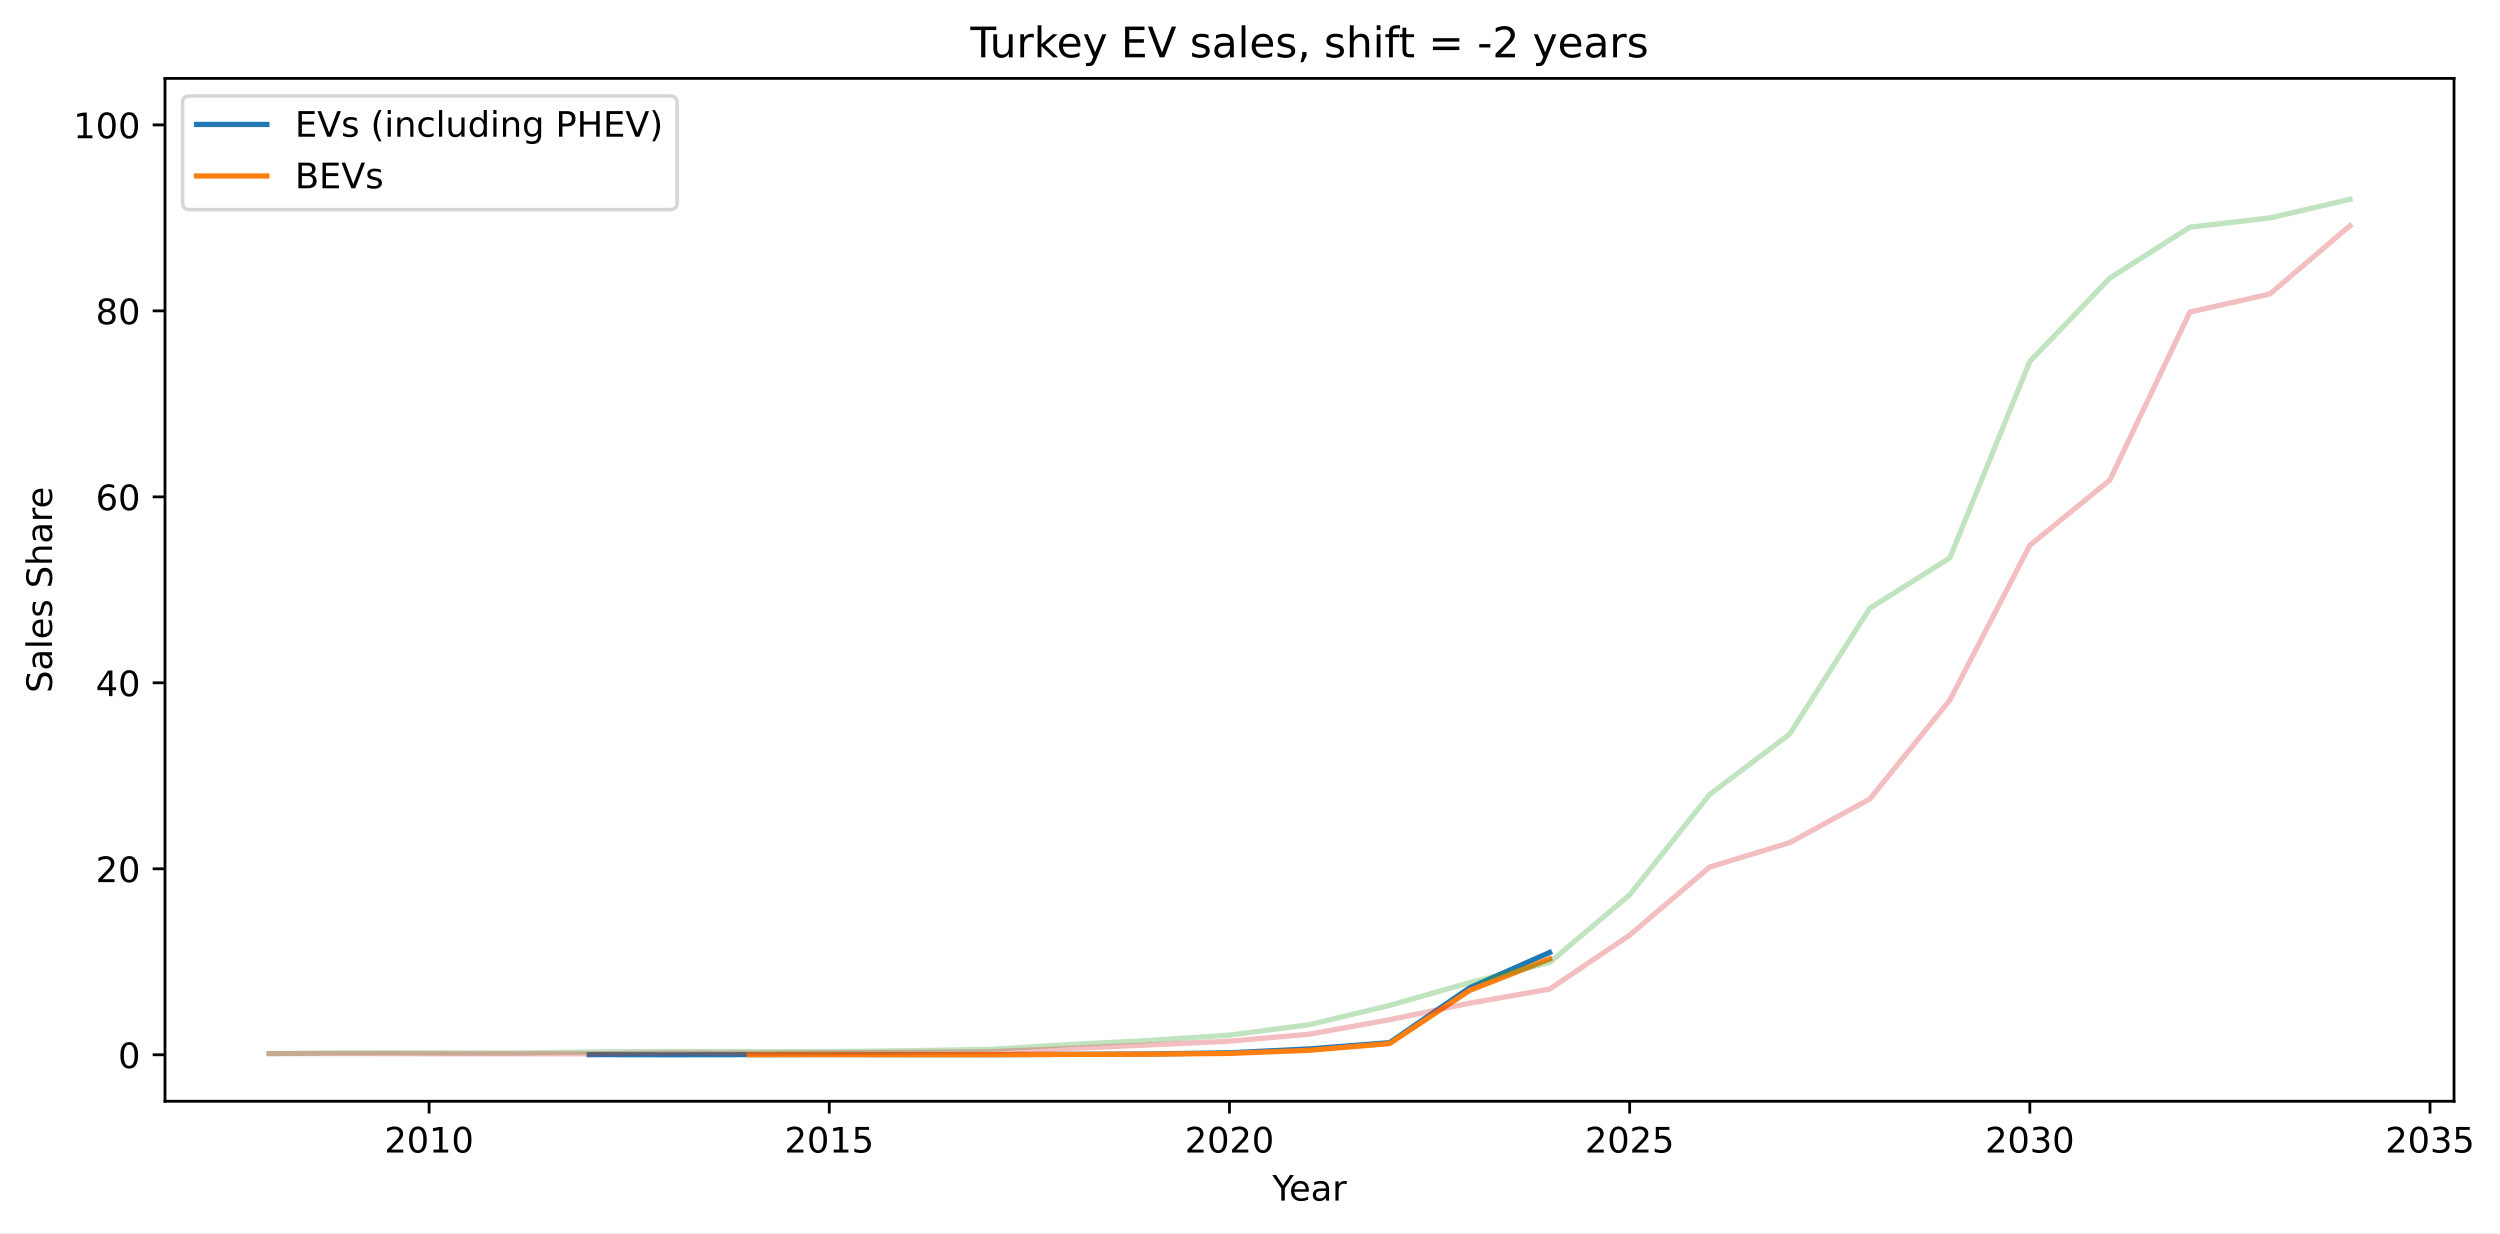
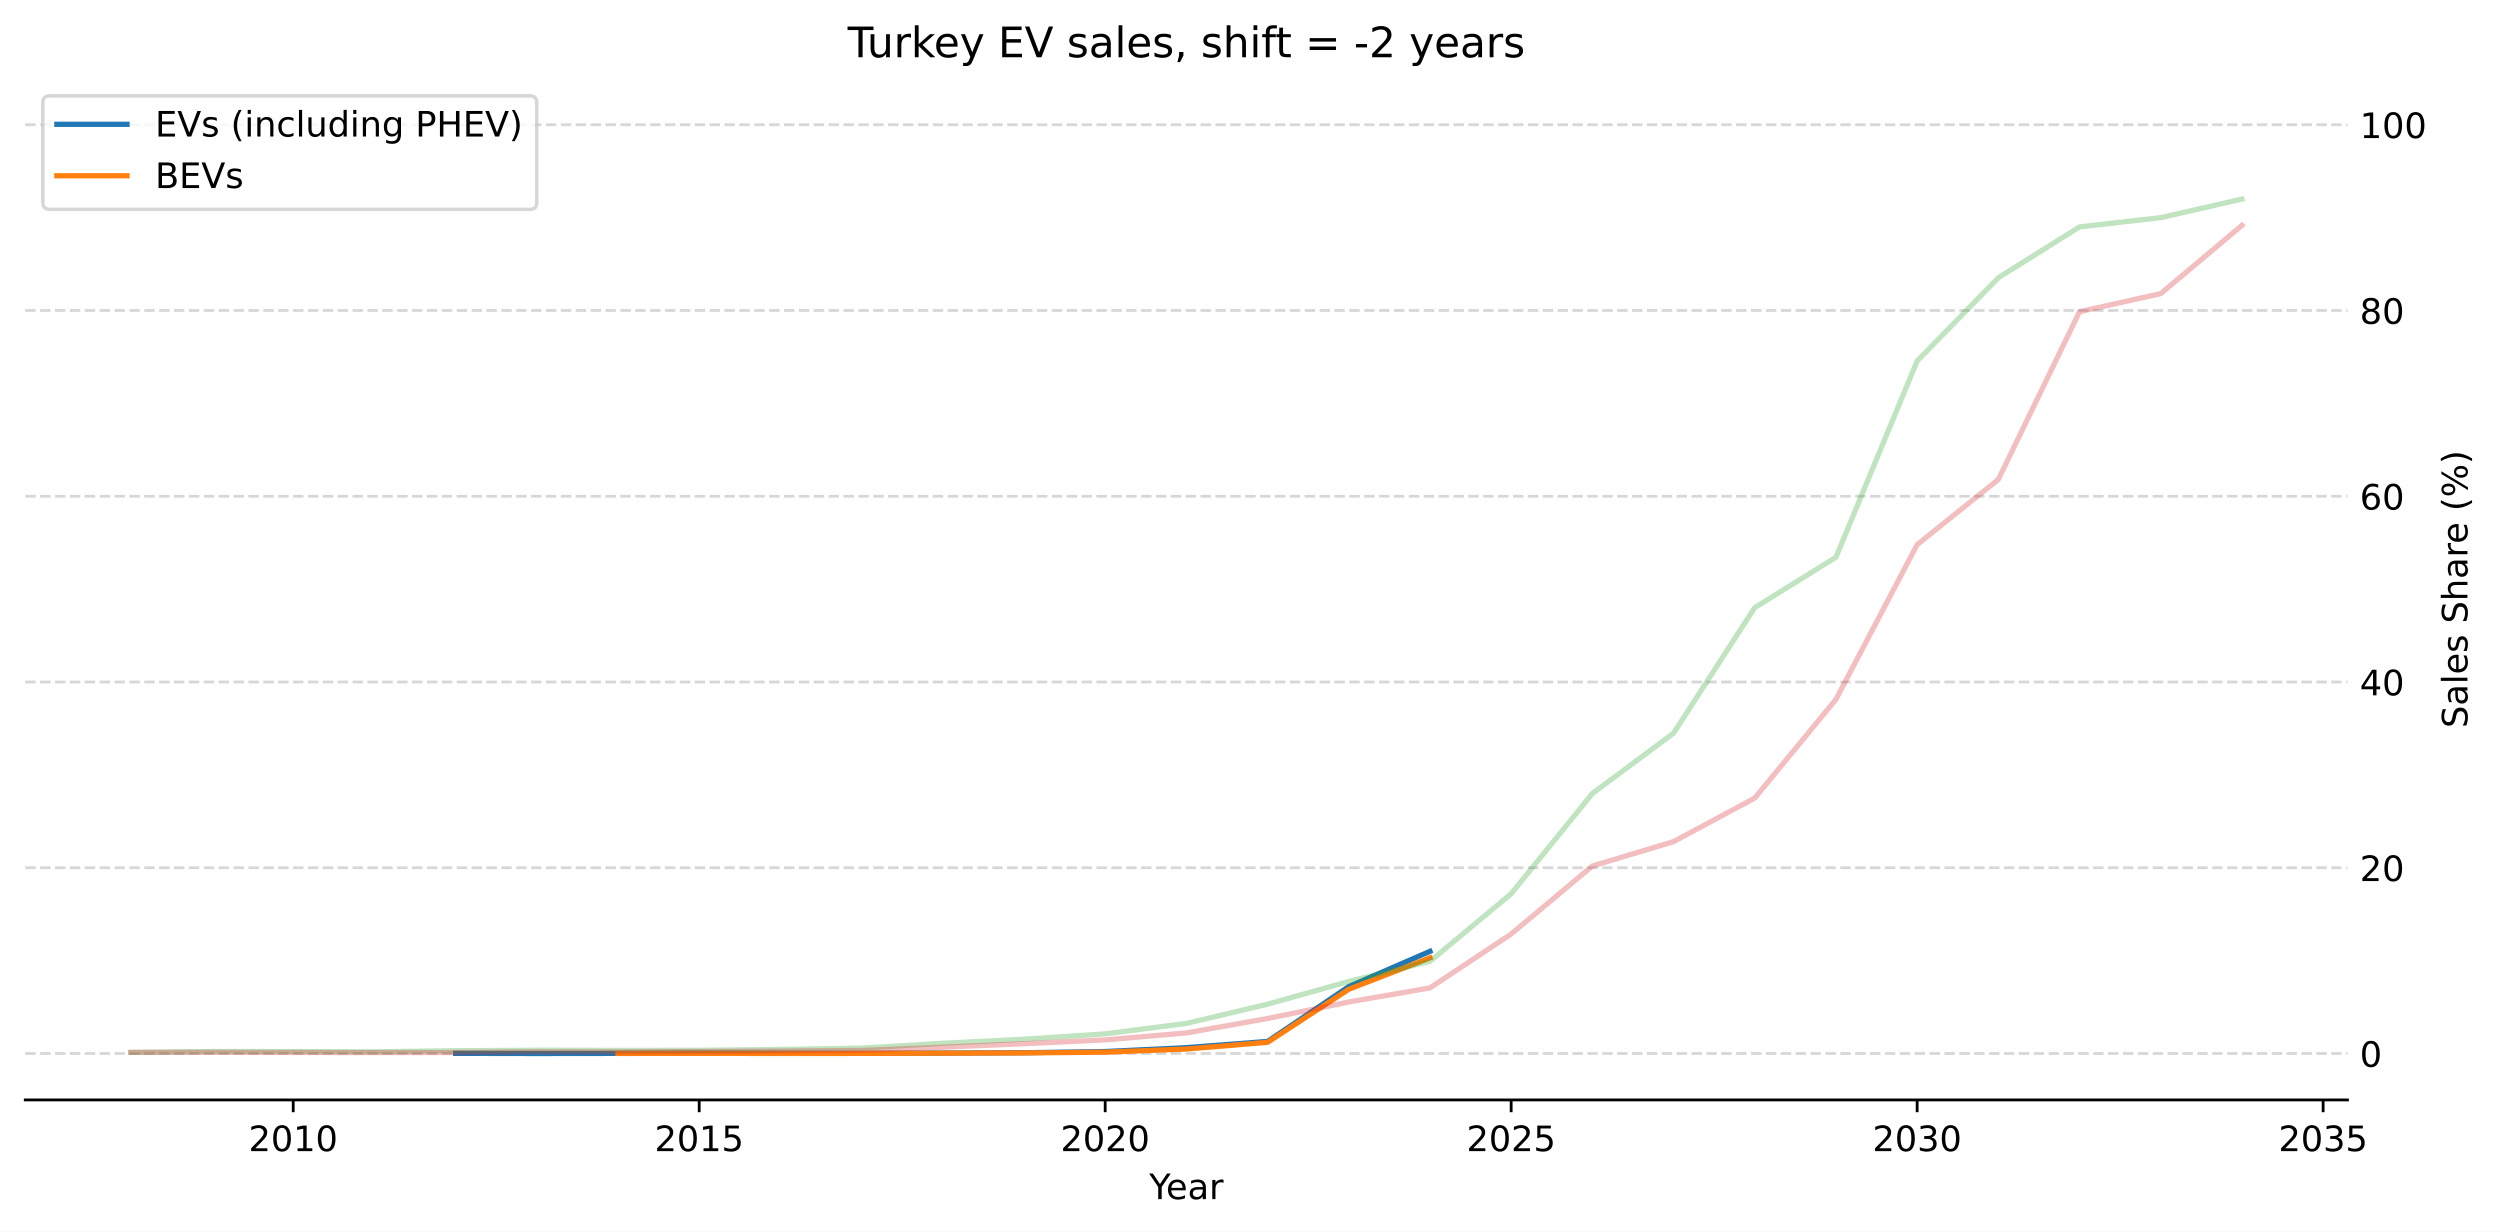
- <svg xmlns="http://www.w3.org/2000/svg" xmlns:xlink="http://www.w3.org/1999/xlink" width="711.639pt" height="351.034pt" viewBox="0 0 711.639 351.034" version="1.1">
+ <svg xmlns="http://www.w3.org/2000/svg" xmlns:xlink="http://www.w3.org/1999/xlink" width="712.496pt" height="351.034pt" viewBox="0 0 712.496 351.034" version="1.1">
  <defs>
    <style type="text/css">*{stroke-linejoin: round; stroke-linecap: butt}</style>
  </defs>
  <g id="figure_1">
    <g id="patch_1">
-       <path d="M 0 351.034  L 711.639 351.034  L 711.639 0  L 0 0  z " style="fill: #ffffff" />
+       <path d="M 0 351.034  L 712.496 351.034  L 712.496 0  L 0 0  z " style="fill: #ffffff" />
    </g>
    <g id="axes_1">
      <g id="patch_2">
-         <path d="M 46.966 313.478  L 698.549 313.478  L 698.549 22.318  L 46.966 22.318  z " style="fill: #ffffff" />
+         <path d="M 7.2 313.478  L 669.03 313.478  L 669.03 22.318  L 7.2 22.318  z " style="fill: #ffffff" />
      </g>
      <g id="matplotlib.axis_1">
        <g id="xtick_1">
          <g id="line2d_1">
            <defs>
-               <path id="m8ece630b95" d="M 0 0  L 0 3.5  " style="stroke: #000000; stroke-width: 0.8" />
-             </defs>
-             <g>
-               <use xlink:href="#m8ece630b95" x="122.148" y="313.478" style="stroke: #000000; stroke-width: 0.8" />
+               <path id="md2654ff798" d="M 0 0  L 0 3.5  " style="stroke: #000000; stroke-width: 0.8" />
+             </defs>
+             <g>
+               <use xlink:href="#md2654ff798" x="83.565" y="313.478" style="stroke: #000000; stroke-width: 0.8" />
            </g>
          </g>
          <g id="text_1">
-             <g transform="translate(109.4233 328.0766) scale(0.1 -0.1)">
+             <g transform="translate(70.84 328.0766) scale(0.1 -0.1)">
              <defs>
                <path id="DejaVuSans-32" d="M 1228 531  L 3431 531  L 3431 0  L 469 0  L 469 531  Q 828 903 1448 1529  Q 2069 2156 2228 2338  Q 2531 2678 2651 2914  Q 2772 3150 2772 3378  Q 2772 3750 2511 3984  Q 2250 4219 1831 4219  Q 1534 4219 1204 4116  Q 875 4013 500 3803  L 500 4441  Q 881 4594 1212 4672  Q 1544 4750 1819 4750  Q 2544 4750 2975 4387  Q 3406 4025 3406 3419  Q 3406 3131 3298 2873  Q 3191 2616 2906 2266  Q 2828 2175 2409 1742  Q 1991 1309 1228 531  z " transform="scale(0.015625)" />
                <path id="DejaVuSans-30" d="M 2034 4250  Q 1547 4250 1301 3770  Q 1056 3291 1056 2328  Q 1056 1369 1301 889  Q 1547 409 2034 409  Q 2525 409 2770 889  Q 3016 1369 3016 2328  Q 3016 3291 2770 3770  Q 2525 4250 2034 4250  z M 2034 4750  Q 2819 4750 3233 4129  Q 3647 3509 3647 2328  Q 3647 1150 3233 529  Q 2819 -91 2034 -91  Q 1250 -91 836 529  Q 422 1150 422 2328  Q 422 3509 836 4129  Q 1250 4750 2034 4750  z " transform="scale(0.015625)" />
                <path id="DejaVuSans-31" d="M 794 531  L 1825 531  L 1825 4091  L 703 3866  L 703 4441  L 1819 4666  L 2450 4666  L 2450 531  L 3481 531  L 3481 0  L 794 0  L 794 531  z " transform="scale(0.015625)" />
              </defs>
              <use xlink:href="#DejaVuSans-32" />
              <use xlink:href="#DejaVuSans-30" transform="translate(63.62305 0)" />
              <use xlink:href="#DejaVuSans-31" transform="translate(127.2461 0)" />
              <use xlink:href="#DejaVuSans-30" transform="translate(190.8691 0)" />
            </g>
          </g>
        </g>
        <g id="xtick_2">
          <g id="line2d_2">
            <g>
-               <use xlink:href="#m8ece630b95" x="236.061" y="313.478" style="stroke: #000000; stroke-width: 0.8" />
+               <use xlink:href="#md2654ff798" x="199.27" y="313.478" style="stroke: #000000; stroke-width: 0.8" />
            </g>
          </g>
          <g id="text_2">
-             <g transform="translate(223.3364 328.0766) scale(0.1 -0.1)">
+             <g transform="translate(186.5445 328.0766) scale(0.1 -0.1)">
              <defs>
                <path id="DejaVuSans-35" d="M 691 4666  L 3169 4666  L 3169 4134  L 1269 4134  L 1269 2991  Q 1406 3038 1543 3061  Q 1681 3084 1819 3084  Q 2600 3084 3056 2656  Q 3513 2228 3513 1497  Q 3513 744 3044 326  Q 2575 -91 1722 -91  Q 1428 -91 1123 -41  Q 819 9 494 109  L 494 744  Q 775 591 1075 516  Q 1375 441 1709 441  Q 2250 441 2565 725  Q 2881 1009 2881 1497  Q 2881 1984 2565 2268  Q 2250 2553 1709 2553  Q 1456 2553 1204 2497  Q 953 2441 691 2322  L 691 4666  z " transform="scale(0.015625)" />
              </defs>
              <use xlink:href="#DejaVuSans-32" />
              <use xlink:href="#DejaVuSans-30" transform="translate(63.62305 0)" />
              <use xlink:href="#DejaVuSans-31" transform="translate(127.2461 0)" />
              <use xlink:href="#DejaVuSans-35" transform="translate(190.8691 0)" />
            </g>
          </g>
        </g>
        <g id="xtick_3">
          <g id="line2d_3">
            <g>
-               <use xlink:href="#m8ece630b95" x="349.975" y="313.478" style="stroke: #000000; stroke-width: 0.8" />
+               <use xlink:href="#md2654ff798" x="314.974" y="313.478" style="stroke: #000000; stroke-width: 0.8" />
            </g>
          </g>
          <g id="text_3">
-             <g transform="translate(337.2496 328.0766) scale(0.1 -0.1)">
+             <g transform="translate(302.2491 328.0766) scale(0.1 -0.1)">
              <use xlink:href="#DejaVuSans-32" />
              <use xlink:href="#DejaVuSans-30" transform="translate(63.62305 0)" />
              <use xlink:href="#DejaVuSans-32" transform="translate(127.2461 0)" />
              <use xlink:href="#DejaVuSans-30" transform="translate(190.8691 0)" />
            </g>
          </g>
        </g>
        <g id="xtick_4">
          <g id="line2d_4">
            <g>
-               <use xlink:href="#m8ece630b95" x="463.888" y="313.478" style="stroke: #000000; stroke-width: 0.8" />
+               <use xlink:href="#md2654ff798" x="430.679" y="313.478" style="stroke: #000000; stroke-width: 0.8" />
            </g>
          </g>
          <g id="text_4">
-             <g transform="translate(451.1627 328.0766) scale(0.1 -0.1)">
+             <g transform="translate(417.9536 328.0766) scale(0.1 -0.1)">
              <use xlink:href="#DejaVuSans-32" />
              <use xlink:href="#DejaVuSans-30" transform="translate(63.62305 0)" />
              <use xlink:href="#DejaVuSans-32" transform="translate(127.2461 0)" />
              <use xlink:href="#DejaVuSans-35" transform="translate(190.8691 0)" />
            </g>
          </g>
        </g>
        <g id="xtick_5">
          <g id="line2d_5">
            <g>
-               <use xlink:href="#m8ece630b95" x="577.801" y="313.478" style="stroke: #000000; stroke-width: 0.8" />
+               <use xlink:href="#md2654ff798" x="546.383" y="313.478" style="stroke: #000000; stroke-width: 0.8" />
            </g>
          </g>
          <g id="text_5">
-             <g transform="translate(565.0758 328.0766) scale(0.1 -0.1)">
+             <g transform="translate(533.6582 328.0766) scale(0.1 -0.1)">
              <defs>
                <path id="DejaVuSans-33" d="M 2597 2516  Q 3050 2419 3304 2112  Q 3559 1806 3559 1356  Q 3559 666 3084 287  Q 2609 -91 1734 -91  Q 1441 -91 1130 -33  Q 819 25 488 141  L 488 750  Q 750 597 1062 519  Q 1375 441 1716 441  Q 2309 441 2620 675  Q 2931 909 2931 1356  Q 2931 1769 2642 2001  Q 2353 2234 1838 2234  L 1294 2234  L 1294 2753  L 1863 2753  Q 2328 2753 2575 2939  Q 2822 3125 2822 3475  Q 2822 3834 2567 4026  Q 2313 4219 1838 4219  Q 1578 4219 1281 4162  Q 984 4106 628 3988  L 628 4550  Q 988 4650 1302 4700  Q 1616 4750 1894 4750  Q 2613 4750 3031 4423  Q 3450 4097 3450 3541  Q 3450 3153 3228 2886  Q 3006 2619 2597 2516  z " transform="scale(0.015625)" />
              </defs>
              <use xlink:href="#DejaVuSans-32" />
              <use xlink:href="#DejaVuSans-30" transform="translate(63.62305 0)" />
              <use xlink:href="#DejaVuSans-33" transform="translate(127.2461 0)" />
              <use xlink:href="#DejaVuSans-30" transform="translate(190.8691 0)" />
            </g>
          </g>
        </g>
        <g id="xtick_6">
          <g id="line2d_6">
            <g>
-               <use xlink:href="#m8ece630b95" x="691.714" y="313.478" style="stroke: #000000; stroke-width: 0.8" />
+               <use xlink:href="#md2654ff798" x="662.088" y="313.478" style="stroke: #000000; stroke-width: 0.8" />
            </g>
          </g>
          <g id="text_6">
-             <g transform="translate(678.989 328.0766) scale(0.1 -0.1)">
+             <g transform="translate(649.3627 328.0766) scale(0.1 -0.1)">
              <use xlink:href="#DejaVuSans-32" />
              <use xlink:href="#DejaVuSans-30" transform="translate(63.62305 0)" />
              <use xlink:href="#DejaVuSans-33" transform="translate(127.2461 0)" />
              <use xlink:href="#DejaVuSans-35" transform="translate(190.8691 0)" />
            </g>
          </g>
        </g>
        <g id="text_7">
-           <g transform="translate(362.1697 341.7547) scale(0.1 -0.1)">
+           <g transform="translate(327.5275 341.7547) scale(0.1 -0.1)">
            <defs>
              <path id="DejaVuSans-59" d="M -13 4666  L 666 4666  L 1959 2747  L 3244 4666  L 3922 4666  L 2272 2222  L 2272 0  L 1638 0  L 1638 2222  L -13 4666  z " transform="scale(0.015625)" />
              <path id="DejaVuSans-65" d="M 3597 1894  L 3597 1613  L 953 1613  Q 991 1019 1311 708  Q 1631 397 2203 397  Q 2534 397 2845 478  Q 3156 559 3463 722  L 3463 178  Q 3153 47 2828 -22  Q 2503 -91 2169 -91  Q 1331 -91 842 396  Q 353 884 353 1716  Q 353 2575 817 3079  Q 1281 3584 2069 3584  Q 2775 3584 3186 3129  Q 3597 2675 3597 1894  z M 3022 2063  Q 3016 2534 2758 2815  Q 2500 3097 2075 3097  Q 1594 3097 1305 2825  Q 1016 2553 972 2059  L 3022 2063  z " transform="scale(0.015625)" />
              <path id="DejaVuSans-61" d="M 2194 1759  Q 1497 1759 1228 1600  Q 959 1441 959 1056  Q 959 750 1161 570  Q 1363 391 1709 391  Q 2188 391 2477 730  Q 2766 1069 2766 1631  L 2766 1759  L 2194 1759  z M 3341 1997  L 3341 0  L 2766 0  L 2766 531  Q 2569 213 2275 61  Q 1981 -91 1556 -91  Q 1019 -91 701 211  Q 384 513 384 1019  Q 384 1609 779 1909  Q 1175 2209 1959 2209  L 2766 2209  L 2766 2266  Q 2766 2663 2505 2880  Q 2244 3097 1772 3097  Q 1472 3097 1187 3025  Q 903 2953 641 2809  L 641 3341  Q 956 3463 1253 3523  Q 1550 3584 1831 3584  Q 2591 3584 2966 3190  Q 3341 2797 3341 1997  z " transform="scale(0.015625)" />
              <path id="DejaVuSans-72" d="M 2631 2963  Q 2534 3019 2420 3045  Q 2306 3072 2169 3072  Q 1681 3072 1420 2755  Q 1159 2438 1159 1844  L 1159 0  L 581 0  L 581 3500  L 1159 3500  L 1159 2956  Q 1341 3275 1631 3429  Q 1922 3584 2338 3584  Q 2397 3584 2469 3576  Q 2541 3569 2628 3553  L 2631 2963  z " transform="scale(0.015625)" />
            </defs>
            <use xlink:href="#DejaVuSans-59" />
            <use xlink:href="#DejaVuSans-65" transform="translate(47.83398 0)" />
            <use xlink:href="#DejaVuSans-61" transform="translate(109.3574 0)" />
            <use xlink:href="#DejaVuSans-72" transform="translate(170.6367 0)" />
          </g>
        </g>
      </g>
      <g id="matplotlib.axis_2">
        <g id="ytick_1">
          <g id="line2d_7">
-             <defs>
-               <path id="m8180a48444" d="M 0 0  L -3.5 0  " style="stroke: #000000; stroke-width: 0.8" />
-             </defs>
-             <g>
-               <use xlink:href="#m8180a48444" x="46.966" y="300.244" style="stroke: #000000; stroke-width: 0.8" />
-             </g>
-           </g>
+             <path d="M 7.2 300.244  L 669.03 300.244  " clip-path="url(#p769ff6838f)" style="fill: none; stroke-dasharray: 2.96,1.28; stroke-dashoffset: 0; stroke: #b0b0b0; stroke-opacity: 0.5; stroke-width: 0.8" />
+           </g>
+           <g id="line2d_8" />
          <g id="text_8">
-             <g transform="translate(33.60312 304.0428) scale(0.1 -0.1)">
+             <g transform="translate(672.53 304.0428) scale(0.1 -0.1)">
              <use xlink:href="#DejaVuSans-30" />
            </g>
          </g>
        </g>
        <g id="ytick_2">
-           <g id="line2d_8">
-             <g>
-               <use xlink:href="#m8180a48444" x="46.966" y="247.305" style="stroke: #000000; stroke-width: 0.8" />
-             </g>
-           </g>
+           <g id="line2d_9">
+             <path d="M 7.2 247.305  L 669.03 247.305  " clip-path="url(#p769ff6838f)" style="fill: none; stroke-dasharray: 2.96,1.28; stroke-dashoffset: 0; stroke: #b0b0b0; stroke-opacity: 0.5; stroke-width: 0.8" />
+           </g>
+           <g id="line2d_10" />
          <g id="text_9">
-             <g transform="translate(27.24063 251.1046) scale(0.1 -0.1)">
+             <g transform="translate(672.53 251.1046) scale(0.1 -0.1)">
              <use xlink:href="#DejaVuSans-32" />
              <use xlink:href="#DejaVuSans-30" transform="translate(63.62305 0)" />
            </g>
          </g>
        </g>
        <g id="ytick_3">
-           <g id="line2d_9">
-             <g>
-               <use xlink:href="#m8180a48444" x="46.966" y="194.367" style="stroke: #000000; stroke-width: 0.8" />
-             </g>
-           </g>
+           <g id="line2d_11">
+             <path d="M 7.2 194.367  L 669.03 194.367  " clip-path="url(#p769ff6838f)" style="fill: none; stroke-dasharray: 2.96,1.28; stroke-dashoffset: 0; stroke: #b0b0b0; stroke-opacity: 0.5; stroke-width: 0.8" />
+           </g>
+           <g id="line2d_12" />
          <g id="text_10">
-             <g transform="translate(27.24063 198.1664) scale(0.1 -0.1)">
+             <g transform="translate(672.53 198.1664) scale(0.1 -0.1)">
              <defs>
                <path id="DejaVuSans-34" d="M 2419 4116  L 825 1625  L 2419 1625  L 2419 4116  z M 2253 4666  L 3047 4666  L 3047 1625  L 3713 1625  L 3713 1100  L 3047 1100  L 3047 0  L 2419 0  L 2419 1100  L 313 1100  L 313 1709  L 2253 4666  z " transform="scale(0.015625)" />
              </defs>
              <use xlink:href="#DejaVuSans-34" />
              <use xlink:href="#DejaVuSans-30" transform="translate(63.62305 0)" />
            </g>
          </g>
        </g>
        <g id="ytick_4">
-           <g id="line2d_10">
-             <g>
-               <use xlink:href="#m8180a48444" x="46.966" y="141.429" style="stroke: #000000; stroke-width: 0.8" />
-             </g>
-           </g>
+           <g id="line2d_13">
+             <path d="M 7.2 141.429  L 669.03 141.429  " clip-path="url(#p769ff6838f)" style="fill: none; stroke-dasharray: 2.96,1.28; stroke-dashoffset: 0; stroke: #b0b0b0; stroke-opacity: 0.5; stroke-width: 0.8" />
+           </g>
+           <g id="line2d_14" />
          <g id="text_11">
-             <g transform="translate(27.24063 145.2283) scale(0.1 -0.1)">
+             <g transform="translate(672.53 145.2283) scale(0.1 -0.1)">
              <defs>
                <path id="DejaVuSans-36" d="M 2113 2584  Q 1688 2584 1439 2293  Q 1191 2003 1191 1497  Q 1191 994 1439 701  Q 1688 409 2113 409  Q 2538 409 2786 701  Q 3034 994 3034 1497  Q 3034 2003 2786 2293  Q 2538 2584 2113 2584  z M 3366 4563  L 3366 3988  Q 3128 4100 2886 4159  Q 2644 4219 2406 4219  Q 1781 4219 1451 3797  Q 1122 3375 1075 2522  Q 1259 2794 1537 2939  Q 1816 3084 2150 3084  Q 2853 3084 3261 2657  Q 3669 2231 3669 1497  Q 3669 778 3244 343  Q 2819 -91 2113 -91  Q 1303 -91 875 529  Q 447 1150 447 2328  Q 447 3434 972 4092  Q 1497 4750 2381 4750  Q 2619 4750 2861 4703  Q 3103 4656 3366 4563  z " transform="scale(0.015625)" />
              </defs>
              <use xlink:href="#DejaVuSans-36" />
              <use xlink:href="#DejaVuSans-30" transform="translate(63.62305 0)" />
            </g>
          </g>
        </g>
        <g id="ytick_5">
-           <g id="line2d_11">
-             <g>
-               <use xlink:href="#m8180a48444" x="46.966" y="88.491" style="stroke: #000000; stroke-width: 0.8" />
-             </g>
-           </g>
+           <g id="line2d_15">
+             <path d="M 7.2 88.491  L 669.03 88.491  " clip-path="url(#p769ff6838f)" style="fill: none; stroke-dasharray: 2.96,1.28; stroke-dashoffset: 0; stroke: #b0b0b0; stroke-opacity: 0.5; stroke-width: 0.8" />
+           </g>
+           <g id="line2d_16" />
          <g id="text_12">
-             <g transform="translate(27.24063 92.29007) scale(0.1 -0.1)">
+             <g transform="translate(672.53 92.29007) scale(0.1 -0.1)">
              <defs>
                <path id="DejaVuSans-38" d="M 2034 2216  Q 1584 2216 1326 1975  Q 1069 1734 1069 1313  Q 1069 891 1326 650  Q 1584 409 2034 409  Q 2484 409 2743 651  Q 3003 894 3003 1313  Q 3003 1734 2745 1975  Q 2488 2216 2034 2216  z M 1403 2484  Q 997 2584 770 2862  Q 544 3141 544 3541  Q 544 4100 942 4425  Q 1341 4750 2034 4750  Q 2731 4750 3128 4425  Q 3525 4100 3525 3541  Q 3525 3141 3298 2862  Q 3072 2584 2669 2484  Q 3125 2378 3379 2068  Q 3634 1759 3634 1313  Q 3634 634 3220 271  Q 2806 -91 2034 -91  Q 1263 -91 848 271  Q 434 634 434 1313  Q 434 1759 690 2068  Q 947 2378 1403 2484  z M 1172 3481  Q 1172 3119 1398 2916  Q 1625 2713 2034 2713  Q 2441 2713 2670 2916  Q 2900 3119 2900 3481  Q 2900 3844 2670 4047  Q 2441 4250 2034 4250  Q 1625 4250 1398 4047  Q 1172 3844 1172 3481  z " transform="scale(0.015625)" />
              </defs>
              <use xlink:href="#DejaVuSans-38" />
              <use xlink:href="#DejaVuSans-30" transform="translate(63.62305 0)" />
            </g>
          </g>
        </g>
        <g id="ytick_6">
-           <g id="line2d_12">
-             <g>
-               <use xlink:href="#m8180a48444" x="46.966" y="35.553" style="stroke: #000000; stroke-width: 0.8" />
-             </g>
-           </g>
+           <g id="line2d_17">
+             <path d="M 7.2 35.553  L 669.03 35.553  " clip-path="url(#p769ff6838f)" style="fill: none; stroke-dasharray: 2.96,1.28; stroke-dashoffset: 0; stroke: #b0b0b0; stroke-opacity: 0.5; stroke-width: 0.8" />
+           </g>
+           <g id="line2d_18" />
          <g id="text_13">
-             <g transform="translate(20.87813 39.35189) scale(0.1 -0.1)">
+             <g transform="translate(672.53 39.35189) scale(0.1 -0.1)">
              <use xlink:href="#DejaVuSans-31" />
              <use xlink:href="#DejaVuSans-30" transform="translate(63.62305 0)" />
              <use xlink:href="#DejaVuSans-30" transform="translate(127.2461 0)" />
            </g>
          </g>
        </g>
        <g id="text_14">
-           <g transform="translate(14.79844 197.2223) rotate(-90) scale(0.1 -0.1)">
+           <g transform="translate(703.2159 207.4638) rotate(-90) scale(0.1 -0.1)">
            <defs>
              <path id="DejaVuSans-53" d="M 3425 4513  L 3425 3897  Q 3066 4069 2747 4153  Q 2428 4238 2131 4238  Q 1616 4238 1336 4038  Q 1056 3838 1056 3469  Q 1056 3159 1242 3001  Q 1428 2844 1947 2747  L 2328 2669  Q 3034 2534 3370 2195  Q 3706 1856 3706 1288  Q 3706 609 3251 259  Q 2797 -91 1919 -91  Q 1588 -91 1214 -16  Q 841 59 441 206  L 441 856  Q 825 641 1194 531  Q 1563 422 1919 422  Q 2459 422 2753 634  Q 3047 847 3047 1241  Q 3047 1584 2836 1778  Q 2625 1972 2144 2069  L 1759 2144  Q 1053 2284 737 2584  Q 422 2884 422 3419  Q 422 4038 858 4394  Q 1294 4750 2059 4750  Q 2388 4750 2728 4690  Q 3069 4631 3425 4513  z " transform="scale(0.015625)" />
              <path id="DejaVuSans-6c" d="M 603 4863  L 1178 4863  L 1178 0  L 603 0  L 603 4863  z " transform="scale(0.015625)" />
              <path id="DejaVuSans-73" d="M 2834 3397  L 2834 2853  Q 2591 2978 2328 3040  Q 2066 3103 1784 3103  Q 1356 3103 1142 2972  Q 928 2841 928 2578  Q 928 2378 1081 2264  Q 1234 2150 1697 2047  L 1894 2003  Q 2506 1872 2764 1633  Q 3022 1394 3022 966  Q 3022 478 2636 193  Q 2250 -91 1575 -91  Q 1294 -91 989 -36  Q 684 19 347 128  L 347 722  Q 666 556 975 473  Q 1284 391 1588 391  Q 1994 391 2212 530  Q 2431 669 2431 922  Q 2431 1156 2273 1281  Q 2116 1406 1581 1522  L 1381 1569  Q 847 1681 609 1914  Q 372 2147 372 2553  Q 372 3047 722 3315  Q 1072 3584 1716 3584  Q 2034 3584 2315 3537  Q 2597 3491 2834 3397  z " transform="scale(0.015625)" />
              <path id="DejaVuSans-20" transform="scale(0.015625)" />
              <path id="DejaVuSans-68" d="M 3513 2113  L 3513 0  L 2938 0  L 2938 2094  Q 2938 2591 2744 2837  Q 2550 3084 2163 3084  Q 1697 3084 1428 2787  Q 1159 2491 1159 1978  L 1159 0  L 581 0  L 581 4863  L 1159 4863  L 1159 2956  Q 1366 3272 1645 3428  Q 1925 3584 2291 3584  Q 2894 3584 3203 3211  Q 3513 2838 3513 2113  z " transform="scale(0.015625)" />
+               <path id="DejaVuSans-28" d="M 1984 4856  Q 1566 4138 1362 3434  Q 1159 2731 1159 2009  Q 1159 1288 1364 580  Q 1569 -128 1984 -844  L 1484 -844  Q 1016 -109 783 600  Q 550 1309 550 2009  Q 550 2706 781 3412  Q 1013 4119 1484 4856  L 1984 4856  z " transform="scale(0.015625)" />
+               <path id="DejaVuSans-25" d="M 4653 2053  Q 4381 2053 4226 1822  Q 4072 1591 4072 1178  Q 4072 772 4226 539  Q 4381 306 4653 306  Q 4919 306 5073 539  Q 5228 772 5228 1178  Q 5228 1588 5073 1820  Q 4919 2053 4653 2053  z M 4653 2450  Q 5147 2450 5437 2106  Q 5728 1763 5728 1178  Q 5728 594 5436 251  Q 5144 -91 4653 -91  Q 4153 -91 3862 251  Q 3572 594 3572 1178  Q 3572 1766 3864 2108  Q 4156 2450 4653 2450  z M 1428 4353  Q 1159 4353 1004 4120  Q 850 3888 850 3481  Q 850 3069 1003 2837  Q 1156 2606 1428 2606  Q 1700 2606 1854 2837  Q 2009 3069 2009 3481  Q 2009 3884 1853 4118  Q 1697 4353 1428 4353  z M 4250 4750  L 4750 4750  L 1831 -91  L 1331 -91  L 4250 4750  z M 1428 4750  Q 1922 4750 2215 4408  Q 2509 4066 2509 3481  Q 2509 2891 2217 2550  Q 1925 2209 1428 2209  Q 931 2209 642 2551  Q 353 2894 353 3481  Q 353 4063 643 4406  Q 934 4750 1428 4750  z " transform="scale(0.015625)" />
+               <path id="DejaVuSans-29" d="M 513 4856  L 1013 4856  Q 1481 4119 1714 3412  Q 1947 2706 1947 2009  Q 1947 1309 1714 600  Q 1481 -109 1013 -844  L 513 -844  Q 928 -128 1133 580  Q 1338 1288 1338 2009  Q 1338 2731 1133 3434  Q 928 4138 513 4856  z " transform="scale(0.015625)" />
            </defs>
            <use xlink:href="#DejaVuSans-53" />
            <use xlink:href="#DejaVuSans-61" transform="translate(63.47656 0)" />
            <use xlink:href="#DejaVuSans-6c" transform="translate(124.7559 0)" />
            <use xlink:href="#DejaVuSans-65" transform="translate(152.5391 0)" />
            <use xlink:href="#DejaVuSans-73" transform="translate(214.0625 0)" />
            <use xlink:href="#DejaVuSans-20" transform="translate(266.1621 0)" />
            <use xlink:href="#DejaVuSans-53" transform="translate(297.9492 0)" />
            <use xlink:href="#DejaVuSans-68" transform="translate(361.4258 0)" />
            <use xlink:href="#DejaVuSans-61" transform="translate(424.8047 0)" />
            <use xlink:href="#DejaVuSans-72" transform="translate(486.084 0)" />
            <use xlink:href="#DejaVuSans-65" transform="translate(524.9473 0)" />
-           </g>
-         </g>
-       </g>
-       <g id="line2d_13">
-         <path d="M 167.714 300.201  L 190.496 300.243  L 213.279 300.212  L 236.061 300.164  L 258.844 300.199  L 281.627 300.204  L 304.409 300.124  L 327.192 300.021  L 349.975 299.688  L 372.757 298.576  L 395.54 296.803  L 418.322 281.186  L 441.105 271.128  " clip-path="url(#pf85297d2b6)" style="fill: none; stroke: #1f77b4; stroke-width: 1.5; stroke-linecap: square" />
-       </g>
-       <g id="line2d_14">
-         <path d="M 213.279 300.222  L 236.061 300.202  L 258.844 300.228  L 281.627 300.216  L 304.409 300.147  L 327.192 300.086  L 349.975 299.86  L 372.757 298.967  L 395.54 297.049  L 418.322 281.935  L 441.105 272.973  " clip-path="url(#pf85297d2b6)" style="fill: none; stroke: #ff7f0e; stroke-width: 1.5; stroke-linecap: square" />
-       </g>
-       <g id="line2d_15">
-         <path d="M 76.583 299.917  L 99.366 299.67  L 122.148 299.693  L 144.931 299.759  L 167.714 299.456  L 190.496 299.312  L 213.279 299.355  L 236.061 299.333  L 258.844 299.087  L 281.627 298.71  L 304.409 297.337  L 327.192 296.167  L 349.975 294.645  L 372.757 291.668  L 395.54 286.192  L 418.322 279.707  L 441.105 273.98  L 463.888 254.717  L 486.67 226.143  L 509.453 208.951  L 532.236 173.157  L 555.018 158.822  L 577.801 102.89  L 600.583 79.149  L 623.366 64.669  L 646.149 62.022  L 668.931 56.728  " clip-path="url(#pf85297d2b6)" style="fill: none; stroke: #2ca02c; stroke-opacity: 0.3; stroke-width: 1.5; stroke-linecap: square" />
-       </g>
-       <g id="line2d_16">
-         <path d="M 76.583 299.918  L 99.366 299.921  L 122.148 299.955  L 144.931 299.985  L 167.714 299.982  L 190.496 299.757  L 213.279 299.802  L 236.061 299.686  L 258.844 299.553  L 281.627 299.375  L 304.409 298.445  L 327.192 297.452  L 349.975 296.366  L 372.757 294.379  L 395.54 290.264  L 418.322 285.56  L 441.105 281.549  L 463.888 266.187  L 486.67 246.807  L 509.453 239.86  L 532.236 227.448  L 555.018 199.307  L 577.801 155.229  L 600.583 136.636  L 623.366 88.83  L 646.149 83.678  L 668.931 64.237  " clip-path="url(#pf85297d2b6)" style="fill: none; stroke: #d62728; stroke-opacity: 0.3; stroke-width: 1.5; stroke-linecap: square" />
+             <use xlink:href="#DejaVuSans-20" transform="translate(586.4707 0)" />
+             <use xlink:href="#DejaVuSans-28" transform="translate(618.2578 0)" />
+             <use xlink:href="#DejaVuSans-25" transform="translate(657.2715 0)" />
+             <use xlink:href="#DejaVuSans-29" transform="translate(752.291 0)" />
+           </g>
+         </g>
+       </g>
+       <g id="line2d_19">
+         <path d="M 129.847 300.201  L 152.988 300.243  L 176.129 300.212  L 199.27 300.164  L 222.41 300.199  L 245.551 300.204  L 268.692 300.124  L 291.833 300.021  L 314.974 299.688  L 338.115 298.576  L 361.256 296.803  L 384.397 281.186  L 407.538 271.128  " clip-path="url(#p769ff6838f)" style="fill: none; stroke: #1f77b4; stroke-width: 1.5; stroke-linecap: square" />
+       </g>
+       <g id="line2d_20">
+         <path d="M 176.129 300.222  L 199.27 300.202  L 222.41 300.228  L 245.551 300.216  L 268.692 300.147  L 291.833 300.086  L 314.974 299.86  L 338.115 298.967  L 361.256 297.049  L 384.397 281.935  L 407.538 272.973  " clip-path="url(#p769ff6838f)" style="fill: none; stroke: #ff7f0e; stroke-width: 1.5; stroke-linecap: square" />
+       </g>
+       <g id="line2d_21">
+         <path d="M 37.283 299.917  L 60.424 299.67  L 83.565 299.693  L 106.706 299.759  L 129.847 299.456  L 152.988 299.312  L 176.129 299.355  L 199.27 299.333  L 222.41 299.087  L 245.551 298.71  L 268.692 297.337  L 291.833 296.167  L 314.974 294.645  L 338.115 291.668  L 361.256 286.192  L 384.397 279.707  L 407.538 273.98  L 430.679 254.717  L 453.82 226.143  L 476.96 208.951  L 500.101 173.157  L 523.242 158.822  L 546.383 102.89  L 569.524 79.149  L 592.665 64.669  L 615.806 62.022  L 638.947 56.728  " clip-path="url(#p769ff6838f)" style="fill: none; stroke: #2ca02c; stroke-opacity: 0.3; stroke-width: 1.5; stroke-linecap: square" />
+       </g>
+       <g id="line2d_22">
+         <path d="M 37.283 299.918  L 60.424 299.921  L 83.565 299.955  L 106.706 299.985  L 129.847 299.982  L 152.988 299.757  L 176.129 299.802  L 199.27 299.686  L 222.41 299.553  L 245.551 299.375  L 268.692 298.445  L 291.833 297.452  L 314.974 296.366  L 338.115 294.379  L 361.256 290.264  L 384.397 285.56  L 407.538 281.549  L 430.679 266.187  L 453.82 246.807  L 476.96 239.86  L 500.101 227.448  L 523.242 199.307  L 546.383 155.229  L 569.524 136.636  L 592.665 88.83  L 615.806 83.678  L 638.947 64.237  " clip-path="url(#p769ff6838f)" style="fill: none; stroke: #d62728; stroke-opacity: 0.3; stroke-width: 1.5; stroke-linecap: square" />
      </g>
      <g id="patch_3">
-         <path d="M 46.966 313.478  L 46.966 22.318  " style="fill: none; stroke: #000000; stroke-width: 0.8; stroke-linejoin: miter; stroke-linecap: square" />
-       </g>
-       <g id="patch_4">
-         <path d="M 698.549 313.478  L 698.549 22.318  " style="fill: none; stroke: #000000; stroke-width: 0.8; stroke-linejoin: miter; stroke-linecap: square" />
-       </g>
-       <g id="patch_5">
-         <path d="M 46.966 313.478  L 698.549 313.478  " style="fill: none; stroke: #000000; stroke-width: 0.8; stroke-linejoin: miter; stroke-linecap: square" />
-       </g>
-       <g id="patch_6">
-         <path d="M 46.966 22.318  L 698.549 22.318  " style="fill: none; stroke: #000000; stroke-width: 0.8; stroke-linejoin: miter; stroke-linecap: square" />
+         <path d="M 7.2 313.478  L 669.03 313.478  " style="fill: none; stroke: #000000; stroke-width: 0.8; stroke-linejoin: miter; stroke-linecap: square" />
      </g>
      <g id="text_15">
-         <g transform="translate(276.2238 16.31812) scale(0.12 -0.12)">
+         <g transform="translate(241.5816 16.31812) scale(0.12 -0.12)">
          <defs>
            <path id="DejaVuSans-54" d="M -19 4666  L 3928 4666  L 3928 4134  L 2272 4134  L 2272 0  L 1638 0  L 1638 4134  L -19 4134  L -19 4666  z " transform="scale(0.015625)" />
            <path id="DejaVuSans-75" d="M 544 1381  L 544 3500  L 1119 3500  L 1119 1403  Q 1119 906 1312 657  Q 1506 409 1894 409  Q 2359 409 2629 706  Q 2900 1003 2900 1516  L 2900 3500  L 3475 3500  L 3475 0  L 2900 0  L 2900 538  Q 2691 219 2414 64  Q 2138 -91 1772 -91  Q 1169 -91 856 284  Q 544 659 544 1381  z M 1991 3584  L 1991 3584  z " transform="scale(0.015625)" />
            <path id="DejaVuSans-6b" d="M 581 4863  L 1159 4863  L 1159 1991  L 2875 3500  L 3609 3500  L 1753 1863  L 3688 0  L 2938 0  L 1159 1709  L 1159 0  L 581 0  L 581 4863  z " transform="scale(0.015625)" />
            <path id="DejaVuSans-79" d="M 2059 -325  Q 1816 -950 1584 -1140  Q 1353 -1331 966 -1331  L 506 -1331  L 506 -850  L 844 -850  Q 1081 -850 1212 -737  Q 1344 -625 1503 -206  L 1606 56  L 191 3500  L 800 3500  L 1894 763  L 2988 3500  L 3597 3500  L 2059 -325  z " transform="scale(0.015625)" />
            <path id="DejaVuSans-45" d="M 628 4666  L 3578 4666  L 3578 4134  L 1259 4134  L 1259 2753  L 3481 2753  L 3481 2222  L 1259 2222  L 1259 531  L 3634 531  L 3634 0  L 628 0  L 628 4666  z " transform="scale(0.015625)" />
            <path id="DejaVuSans-56" d="M 1831 0  L 50 4666  L 709 4666  L 2188 738  L 3669 4666  L 4325 4666  L 2547 0  L 1831 0  z " transform="scale(0.015625)" />
            <path id="DejaVuSans-2c" d="M 750 794  L 1409 794  L 1409 256  L 897 -744  L 494 -744  L 750 256  L 750 794  z " transform="scale(0.015625)" />
            <path id="DejaVuSans-69" d="M 603 3500  L 1178 3500  L 1178 0  L 603 0  L 603 3500  z M 603 4863  L 1178 4863  L 1178 4134  L 603 4134  L 603 4863  z " transform="scale(0.015625)" />
            <path id="DejaVuSans-66" d="M 2375 4863  L 2375 4384  L 1825 4384  Q 1516 4384 1395 4259  Q 1275 4134 1275 3809  L 1275 3500  L 2222 3500  L 2222 3053  L 1275 3053  L 1275 0  L 697 0  L 697 3053  L 147 3053  L 147 3500  L 697 3500  L 697 3744  Q 697 4328 969 4595  Q 1241 4863 1831 4863  L 2375 4863  z " transform="scale(0.015625)" />
            <path id="DejaVuSans-74" d="M 1172 4494  L 1172 3500  L 2356 3500  L 2356 3053  L 1172 3053  L 1172 1153  Q 1172 725 1289 603  Q 1406 481 1766 481  L 2356 481  L 2356 0  L 1766 0  Q 1100 0 847 248  Q 594 497 594 1153  L 594 3053  L 172 3053  L 172 3500  L 594 3500  L 594 4494  L 1172 4494  z " transform="scale(0.015625)" />
            <path id="DejaVuSans-3d" d="M 678 2906  L 4684 2906  L 4684 2381  L 678 2381  L 678 2906  z M 678 1631  L 4684 1631  L 4684 1100  L 678 1100  L 678 1631  z " transform="scale(0.015625)" />
            <path id="DejaVuSans-2d" d="M 313 2009  L 1997 2009  L 1997 1497  L 313 1497  L 313 2009  z " transform="scale(0.015625)" />
          </defs>
          <use xlink:href="#DejaVuSans-54" />
          <use xlink:href="#DejaVuSans-75" transform="translate(45.95898 0)" />
          <use xlink:href="#DejaVuSans-72" transform="translate(109.3379 0)" />
          <use xlink:href="#DejaVuSans-6b" transform="translate(150.4512 0)" />
          <use xlink:href="#DejaVuSans-65" transform="translate(204.7363 0)" />
          <use xlink:href="#DejaVuSans-79" transform="translate(266.2598 0)" />
          <use xlink:href="#DejaVuSans-20" transform="translate(325.4395 0)" />
          <use xlink:href="#DejaVuSans-45" transform="translate(357.2266 0)" />
          <use xlink:href="#DejaVuSans-56" transform="translate(420.4102 0)" />
          <use xlink:href="#DejaVuSans-20" transform="translate(488.8184 0)" />
          <use xlink:href="#DejaVuSans-73" transform="translate(520.6055 0)" />
          <use xlink:href="#DejaVuSans-61" transform="translate(572.7051 0)" />
          <use xlink:href="#DejaVuSans-6c" transform="translate(633.9844 0)" />
          <use xlink:href="#DejaVuSans-65" transform="translate(661.7676 0)" />
          <use xlink:href="#DejaVuSans-73" transform="translate(723.291 0)" />
          <use xlink:href="#DejaVuSans-2c" transform="translate(775.3906 0)" />
          <use xlink:href="#DejaVuSans-20" transform="translate(807.1777 0)" />
          <use xlink:href="#DejaVuSans-73" transform="translate(838.9648 0)" />
          <use xlink:href="#DejaVuSans-68" transform="translate(891.0645 0)" />
          <use xlink:href="#DejaVuSans-69" transform="translate(954.4434 0)" />
          <use xlink:href="#DejaVuSans-66" transform="translate(982.2266 0)" />
          <use xlink:href="#DejaVuSans-74" transform="translate(1015.682 0)" />
          <use xlink:href="#DejaVuSans-20" transform="translate(1054.891 0)" />
          <use xlink:href="#DejaVuSans-3d" transform="translate(1086.678 0)" />
          <use xlink:href="#DejaVuSans-20" transform="translate(1170.467 0)" />
          <use xlink:href="#DejaVuSans-2d" transform="translate(1202.254 0)" />
          <use xlink:href="#DejaVuSans-32" transform="translate(1238.338 0)" />
          <use xlink:href="#DejaVuSans-20" transform="translate(1301.961 0)" />
          <use xlink:href="#DejaVuSans-79" transform="translate(1333.748 0)" />
          <use xlink:href="#DejaVuSans-65" transform="translate(1392.928 0)" />
          <use xlink:href="#DejaVuSans-61" transform="translate(1454.451 0)" />
          <use xlink:href="#DejaVuSans-72" transform="translate(1515.73 0)" />
          <use xlink:href="#DejaVuSans-73" transform="translate(1556.844 0)" />
        </g>
      </g>
      <g id="legend_1">
-         <g id="patch_7">
-           <path d="M 53.966 59.674  L 190.745 59.674  Q 192.745 59.674 192.745 57.674  L 192.745 29.318  Q 192.745 27.318 190.745 27.318  L 53.966 27.318  Q 51.966 27.318 51.966 29.318  L 51.966 57.674  Q 51.966 59.674 53.966 59.674  z " style="fill: #ffffff; opacity: 0.8; stroke: #cccccc; stroke-linejoin: miter" />
-         </g>
-         <g id="line2d_17">
-           <path d="M 55.966 35.417  L 65.966 35.417  L 75.966 35.417  " style="fill: none; stroke: #1f77b4; stroke-width: 1.5; stroke-linecap: square" />
+         <g id="patch_4">
+           <path d="M 14.2 59.674  L 150.98 59.674  Q 152.98 59.674 152.98 57.674  L 152.98 29.318  Q 152.98 27.318 150.98 27.318  L 14.2 27.318  Q 12.2 27.318 12.2 29.318  L 12.2 57.674  Q 12.2 59.674 14.2 59.674  z " style="fill: #ffffff; opacity: 0.8; stroke: #cccccc; stroke-linejoin: miter" />
+         </g>
+         <g id="line2d_23">
+           <path d="M 16.2 35.417  L 26.2 35.417  L 36.2 35.417  " style="fill: none; stroke: #1f77b4; stroke-width: 1.5; stroke-linecap: square" />
        </g>
        <g id="text_16">
-           <g transform="translate(83.96563 38.91656) scale(0.1 -0.1)">
-             <defs>
-               <path id="DejaVuSans-28" d="M 1984 4856  Q 1566 4138 1362 3434  Q 1159 2731 1159 2009  Q 1159 1288 1364 580  Q 1569 -128 1984 -844  L 1484 -844  Q 1016 -109 783 600  Q 550 1309 550 2009  Q 550 2706 781 3412  Q 1013 4119 1484 4856  L 1984 4856  z " transform="scale(0.015625)" />
+           <g transform="translate(44.2 38.91656) scale(0.1 -0.1)">
+             <defs>
              <path id="DejaVuSans-6e" d="M 3513 2113  L 3513 0  L 2938 0  L 2938 2094  Q 2938 2591 2744 2837  Q 2550 3084 2163 3084  Q 1697 3084 1428 2787  Q 1159 2491 1159 1978  L 1159 0  L 581 0  L 581 3500  L 1159 3500  L 1159 2956  Q 1366 3272 1645 3428  Q 1925 3584 2291 3584  Q 2894 3584 3203 3211  Q 3513 2838 3513 2113  z " transform="scale(0.015625)" />
              <path id="DejaVuSans-63" d="M 3122 3366  L 3122 2828  Q 2878 2963 2633 3030  Q 2388 3097 2138 3097  Q 1578 3097 1268 2742  Q 959 2388 959 1747  Q 959 1106 1268 751  Q 1578 397 2138 397  Q 2388 397 2633 464  Q 2878 531 3122 666  L 3122 134  Q 2881 22 2623 -34  Q 2366 -91 2075 -91  Q 1284 -91 818 406  Q 353 903 353 1747  Q 353 2603 823 3093  Q 1294 3584 2113 3584  Q 2378 3584 2631 3529  Q 2884 3475 3122 3366  z " transform="scale(0.015625)" />
              <path id="DejaVuSans-64" d="M 2906 2969  L 2906 4863  L 3481 4863  L 3481 0  L 2906 0  L 2906 525  Q 2725 213 2448 61  Q 2172 -91 1784 -91  Q 1150 -91 751 415  Q 353 922 353 1747  Q 353 2572 751 3078  Q 1150 3584 1784 3584  Q 2172 3584 2448 3432  Q 2725 3281 2906 2969  z M 947 1747  Q 947 1113 1208 752  Q 1469 391 1925 391  Q 2381 391 2643 752  Q 2906 1113 2906 1747  Q 2906 2381 2643 2742  Q 2381 3103 1925 3103  Q 1469 3103 1208 2742  Q 947 2381 947 1747  z " transform="scale(0.015625)" />
              <path id="DejaVuSans-67" d="M 2906 1791  Q 2906 2416 2648 2759  Q 2391 3103 1925 3103  Q 1463 3103 1205 2759  Q 947 2416 947 1791  Q 947 1169 1205 825  Q 1463 481 1925 481  Q 2391 481 2648 825  Q 2906 1169 2906 1791  z M 3481 434  Q 3481 -459 3084 -895  Q 2688 -1331 1869 -1331  Q 1566 -1331 1297 -1286  Q 1028 -1241 775 -1147  L 775 -588  Q 1028 -725 1275 -790  Q 1522 -856 1778 -856  Q 2344 -856 2625 -561  Q 2906 -266 2906 331  L 2906 616  Q 2728 306 2450 153  Q 2172 0 1784 0  Q 1141 0 747 490  Q 353 981 353 1791  Q 353 2603 747 3093  Q 1141 3584 1784 3584  Q 2172 3584 2450 3431  Q 2728 3278 2906 2969  L 2906 3500  L 3481 3500  L 3481 434  z " transform="scale(0.015625)" />
              <path id="DejaVuSans-50" d="M 1259 4147  L 1259 2394  L 2053 2394  Q 2494 2394 2734 2622  Q 2975 2850 2975 3272  Q 2975 3691 2734 3919  Q 2494 4147 2053 4147  L 1259 4147  z M 628 4666  L 2053 4666  Q 2838 4666 3239 4311  Q 3641 3956 3641 3272  Q 3641 2581 3239 2228  Q 2838 1875 2053 1875  L 1259 1875  L 1259 0  L 628 0  L 628 4666  z " transform="scale(0.015625)" />
              <path id="DejaVuSans-48" d="M 628 4666  L 1259 4666  L 1259 2753  L 3553 2753  L 3553 4666  L 4184 4666  L 4184 0  L 3553 0  L 3553 2222  L 1259 2222  L 1259 0  L 628 0  L 628 4666  z " transform="scale(0.015625)" />
-               <path id="DejaVuSans-29" d="M 513 4856  L 1013 4856  Q 1481 4119 1714 3412  Q 1947 2706 1947 2009  Q 1947 1309 1714 600  Q 1481 -109 1013 -844  L 513 -844  Q 928 -128 1133 580  Q 1338 1288 1338 2009  Q 1338 2731 1133 3434  Q 928 4138 513 4856  z " transform="scale(0.015625)" />
            </defs>
            <use xlink:href="#DejaVuSans-45" />
            <use xlink:href="#DejaVuSans-56" transform="translate(63.18359 0)" />
            <use xlink:href="#DejaVuSans-73" transform="translate(131.5918 0)" />
            <use xlink:href="#DejaVuSans-20" transform="translate(183.6914 0)" />
            <use xlink:href="#DejaVuSans-28" transform="translate(215.4785 0)" />
            <use xlink:href="#DejaVuSans-69" transform="translate(254.4922 0)" />
            <use xlink:href="#DejaVuSans-6e" transform="translate(282.2754 0)" />
            <use xlink:href="#DejaVuSans-63" transform="translate(345.6543 0)" />
            <use xlink:href="#DejaVuSans-6c" transform="translate(400.6348 0)" />
            <use xlink:href="#DejaVuSans-75" transform="translate(428.418 0)" />
            <use xlink:href="#DejaVuSans-64" transform="translate(491.7969 0)" />
            <use xlink:href="#DejaVuSans-69" transform="translate(555.2734 0)" />
            <use xlink:href="#DejaVuSans-6e" transform="translate(583.0566 0)" />
            <use xlink:href="#DejaVuSans-67" transform="translate(646.4355 0)" />
            <use xlink:href="#DejaVuSans-20" transform="translate(709.9121 0)" />
            <use xlink:href="#DejaVuSans-50" transform="translate(741.6992 0)" />
            <use xlink:href="#DejaVuSans-48" transform="translate(802.002 0)" />
            <use xlink:href="#DejaVuSans-45" transform="translate(877.1973 0)" />
            <use xlink:href="#DejaVuSans-56" transform="translate(940.3809 0)" />
            <use xlink:href="#DejaVuSans-29" transform="translate(1008.789 0)" />
          </g>
        </g>
-         <g id="line2d_18">
-           <path d="M 55.966 50.095  L 65.966 50.095  L 75.966 50.095  " style="fill: none; stroke: #ff7f0e; stroke-width: 1.5; stroke-linecap: square" />
+         <g id="line2d_24">
+           <path d="M 16.2 50.095  L 26.2 50.095  L 36.2 50.095  " style="fill: none; stroke: #ff7f0e; stroke-width: 1.5; stroke-linecap: square" />
        </g>
        <g id="text_17">
-           <g transform="translate(83.96563 53.59469) scale(0.1 -0.1)">
+           <g transform="translate(44.2 53.59469) scale(0.1 -0.1)">
            <defs>
              <path id="DejaVuSans-42" d="M 1259 2228  L 1259 519  L 2272 519  Q 2781 519 3026 730  Q 3272 941 3272 1375  Q 3272 1813 3026 2020  Q 2781 2228 2272 2228  L 1259 2228  z M 1259 4147  L 1259 2741  L 2194 2741  Q 2656 2741 2882 2914  Q 3109 3088 3109 3444  Q 3109 3797 2882 3972  Q 2656 4147 2194 4147  L 1259 4147  z M 628 4666  L 2241 4666  Q 2963 4666 3353 4366  Q 3744 4066 3744 3513  Q 3744 3084 3544 2831  Q 3344 2578 2956 2516  Q 3422 2416 3680 2098  Q 3938 1781 3938 1306  Q 3938 681 3513 340  Q 3088 0 2303 0  L 628 0  L 628 4666  z " transform="scale(0.015625)" />
            </defs>
            <use xlink:href="#DejaVuSans-42" />
            <use xlink:href="#DejaVuSans-45" transform="translate(68.60352 0)" />
            <use xlink:href="#DejaVuSans-56" transform="translate(131.7871 0)" />
            <use xlink:href="#DejaVuSans-73" transform="translate(200.1953 0)" />
          </g>
        </g>
      </g>
    </g>
  </g>
  <defs>
-     <clipPath id="pf85297d2b6">
-       <rect x="46.966" y="22.318" width="651.583" height="291.16" />
+     <clipPath id="p769ff6838f">
+       <rect x="7.2" y="22.318" width="661.83" height="291.16" />
    </clipPath>
  </defs>
</svg>
